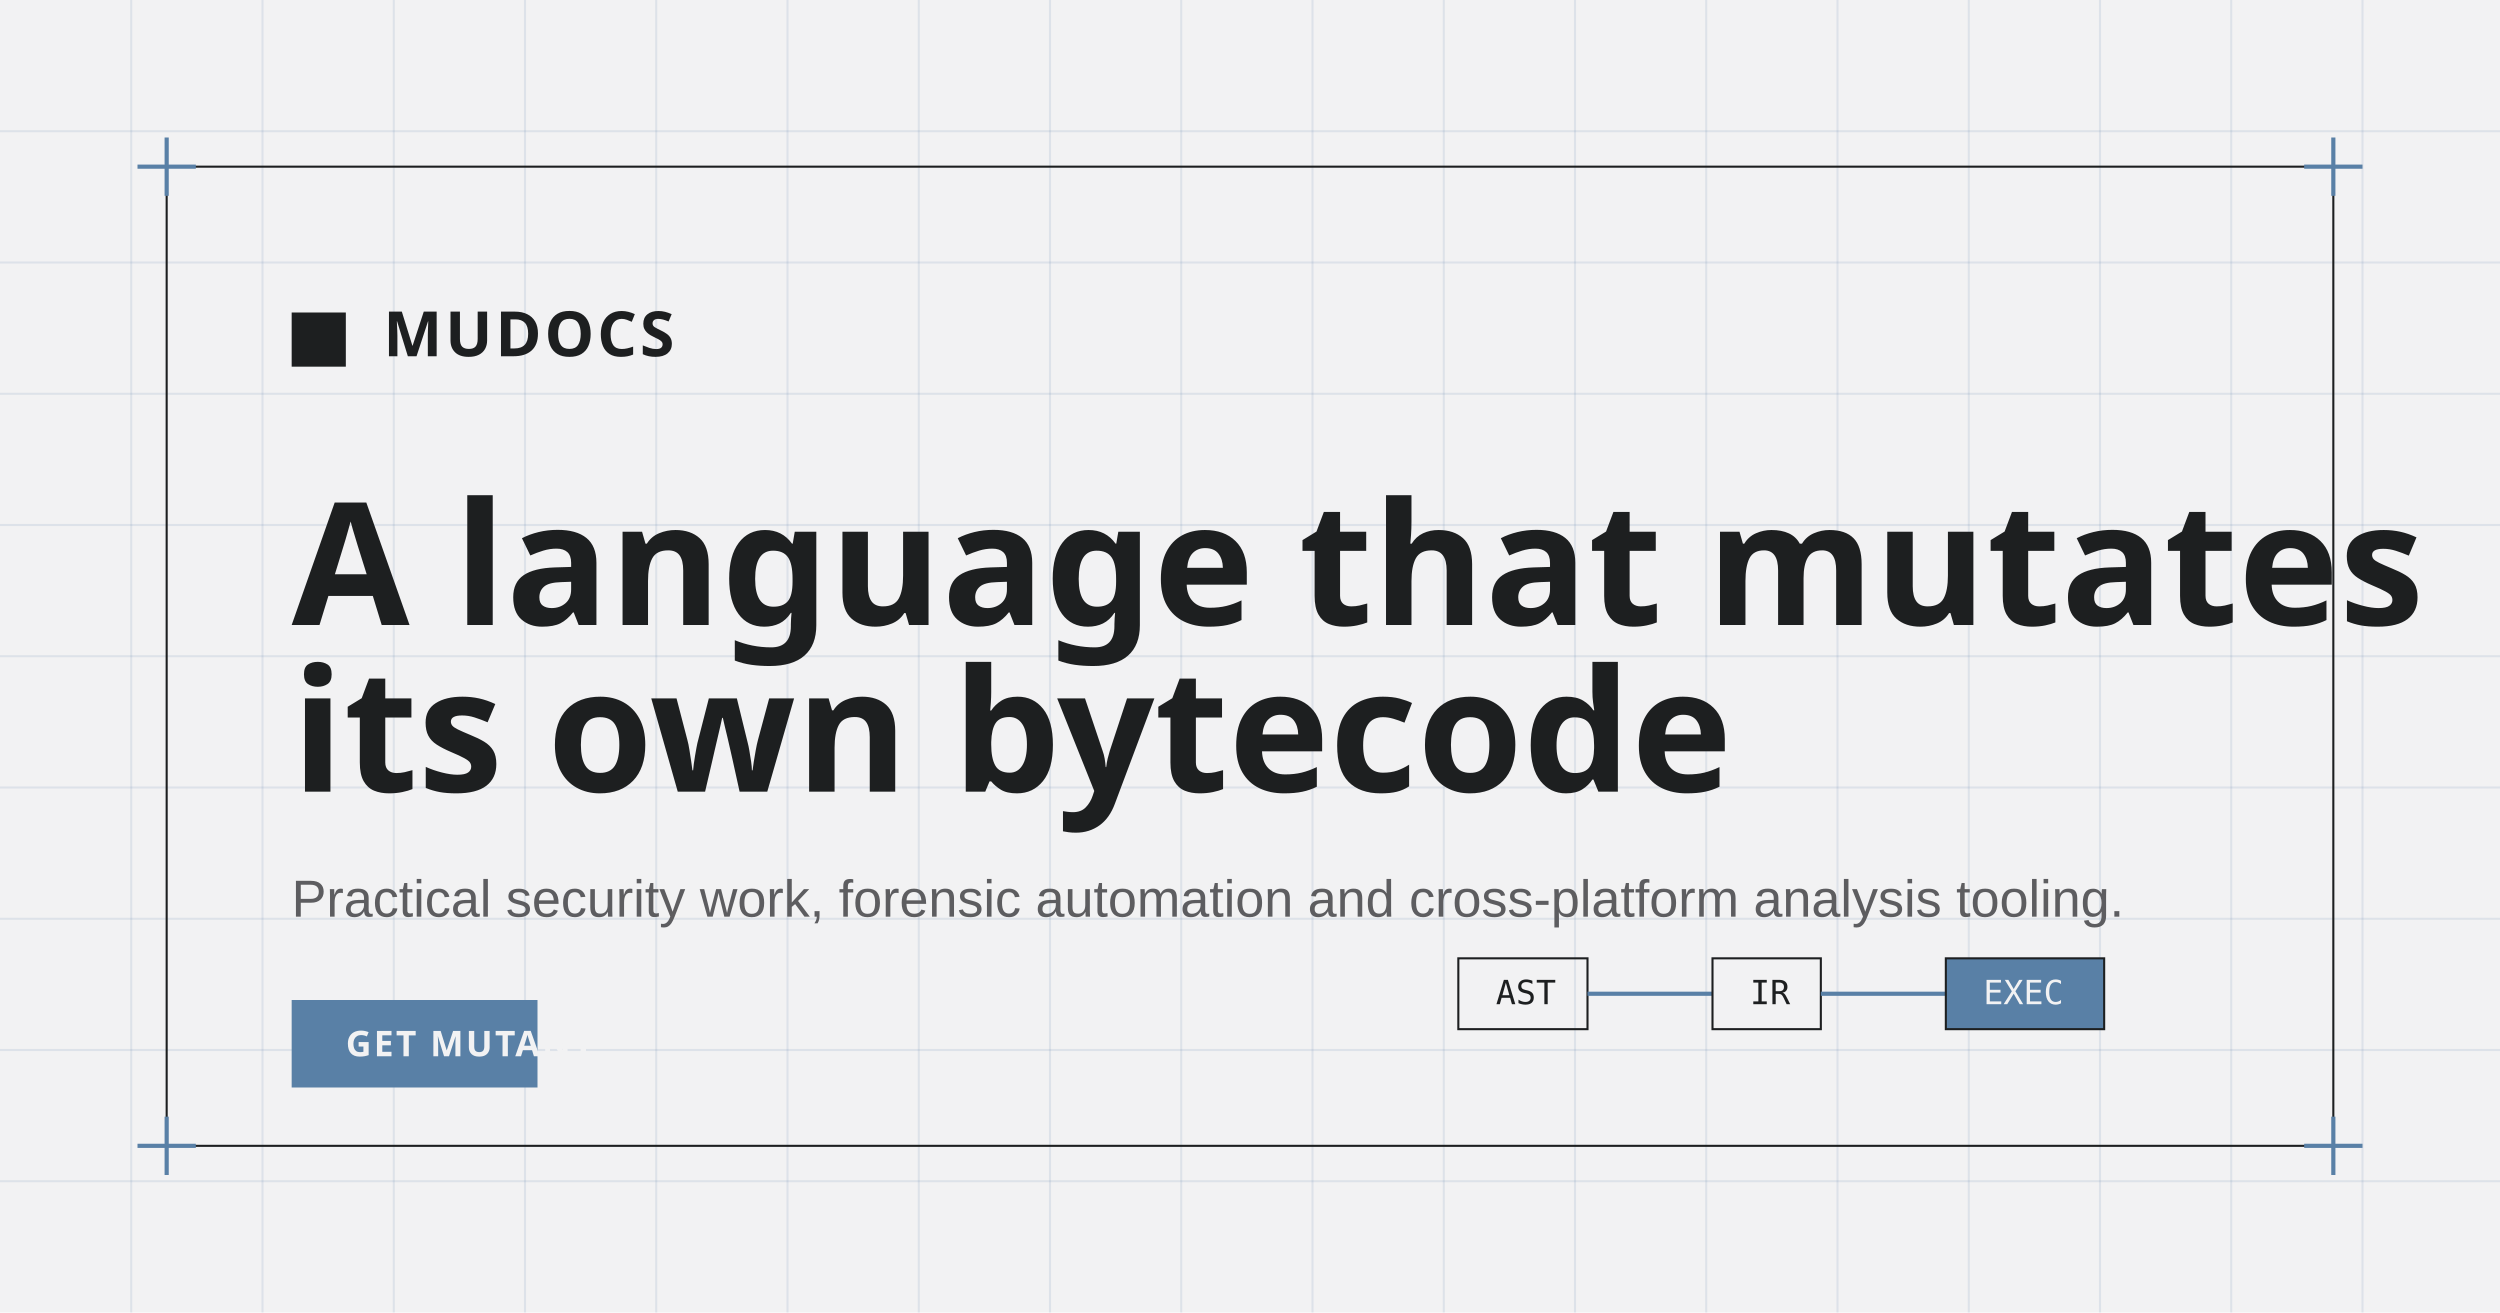
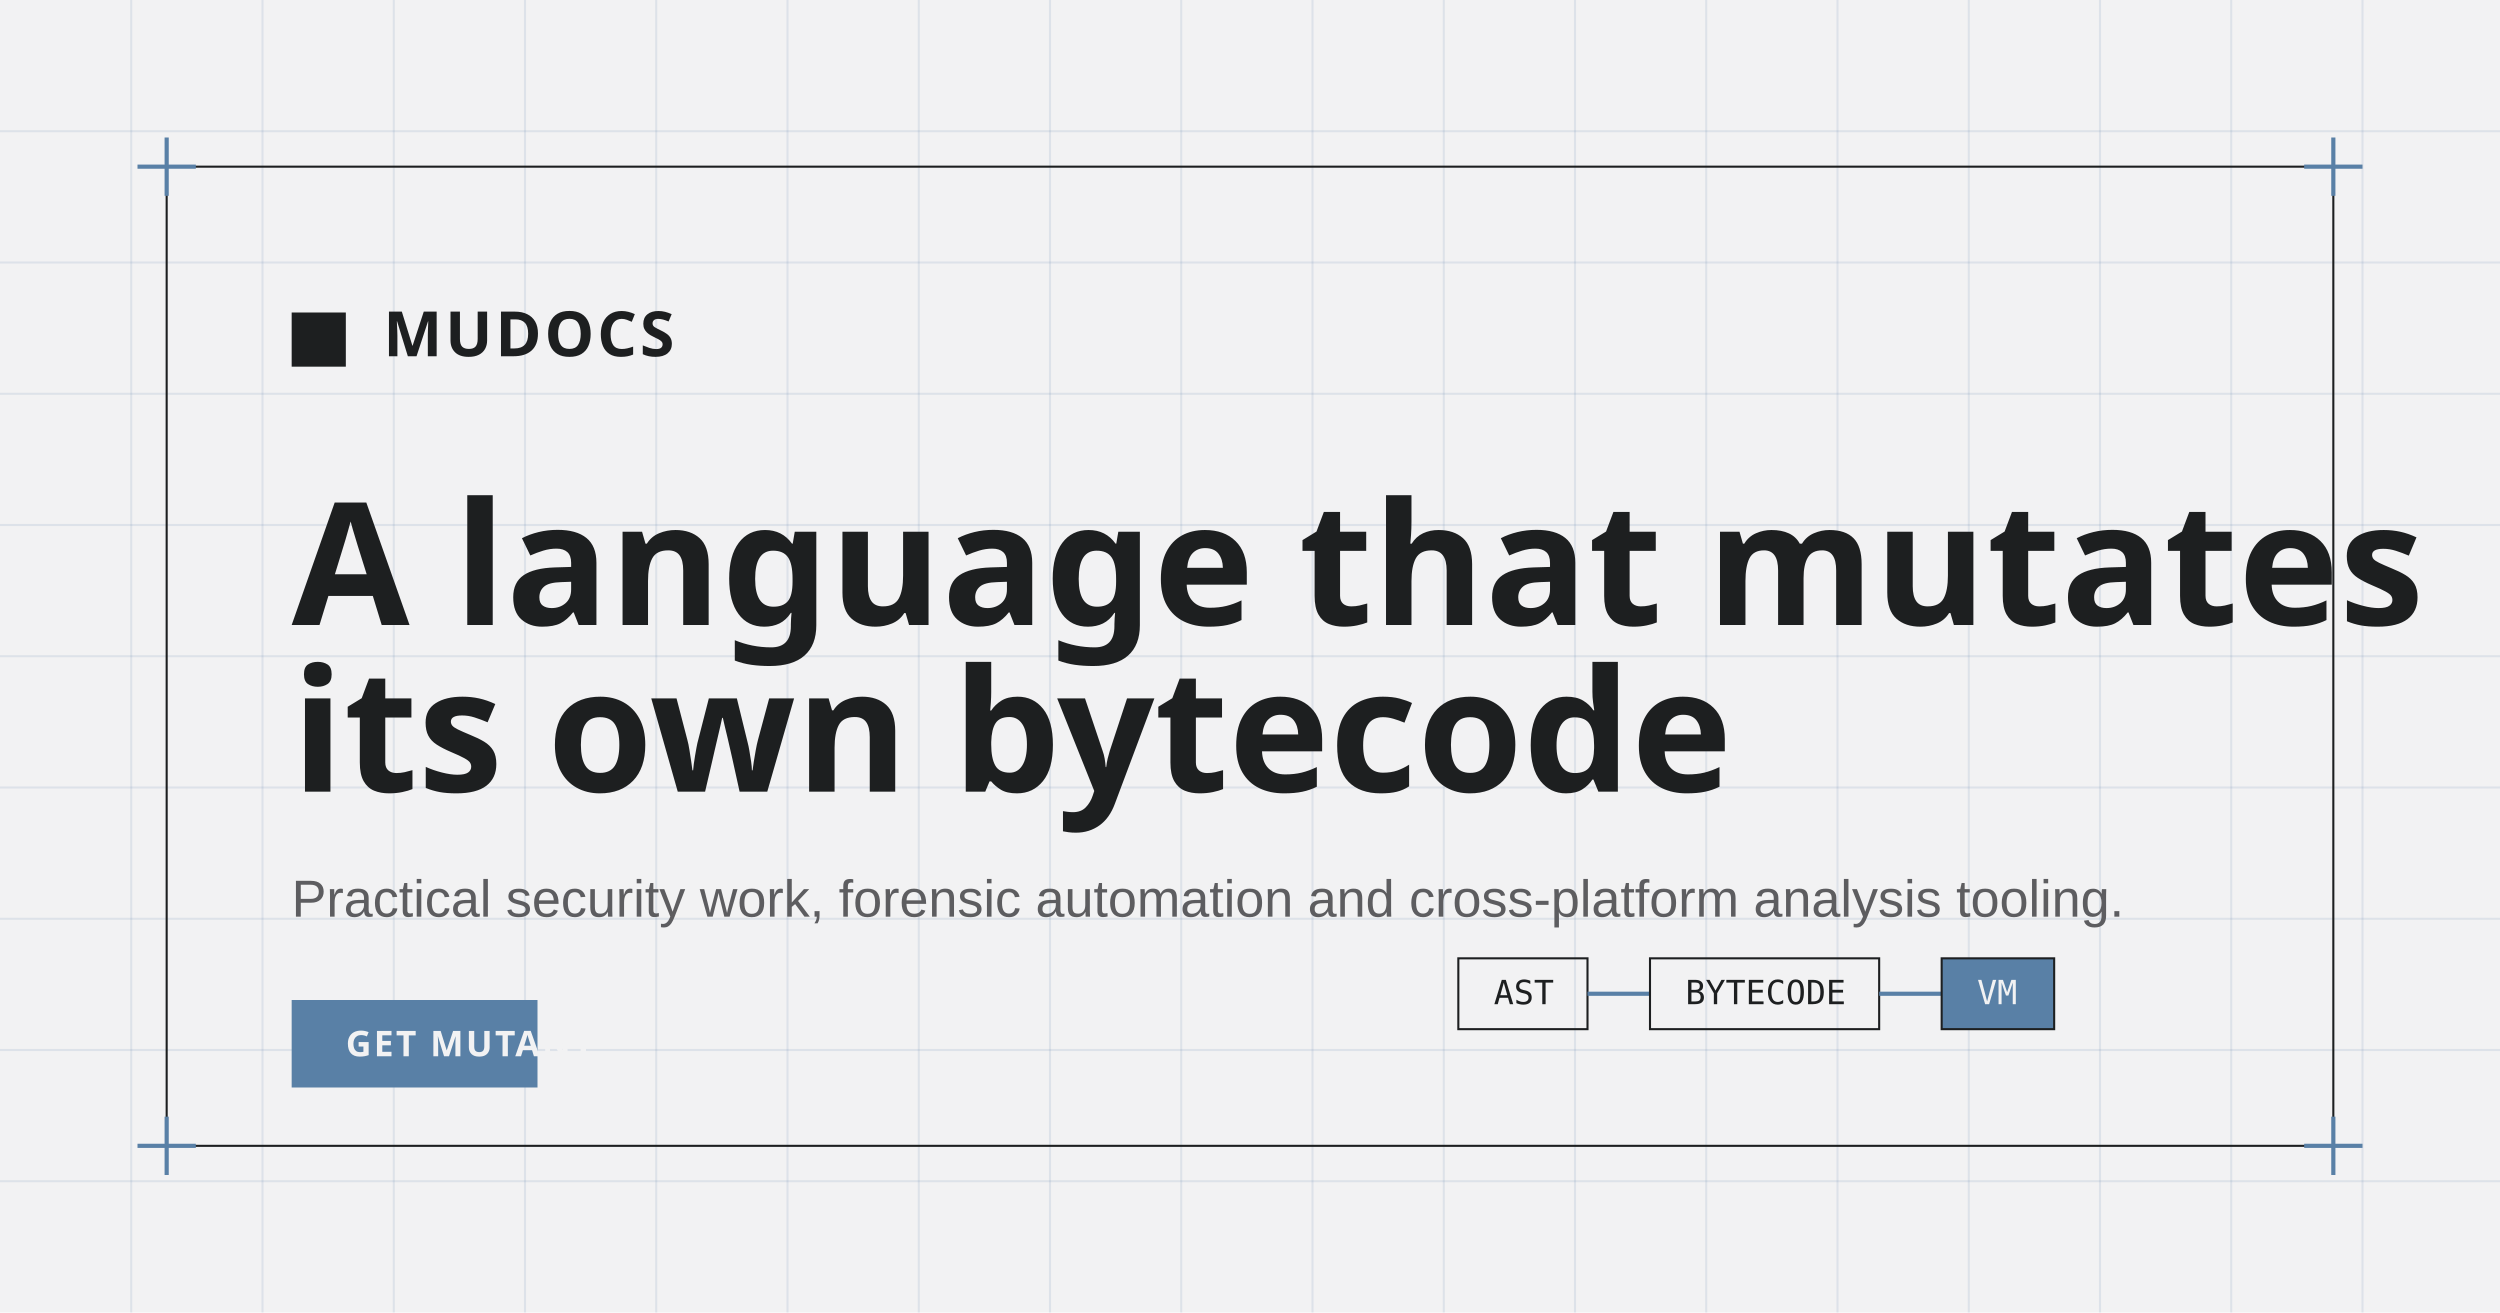
<svg xmlns="http://www.w3.org/2000/svg" width="1200" height="630" viewBox="0 0 1200 630" role="img" aria-label="mudocs — documentation for the Mutant language">
  <rect width="1200" height="630" fill="#f2f2f3" />
  <g stroke="#5980a6" stroke-opacity="0.14" stroke-width="1">
    <path d="M0 63h1200M0 126h1200M0 189h1200M0 252h1200M0 315h1200M0 378h1200M0 441h1200M0 504h1200M0 567h1200" />
    <path d="M63 0v630M126 0v630M189 0v630M252 0v630M315 0v630M378 0v630M441 0v630M504 0v630M567 0v630M630 0v630M693 0v630M756 0v630M819 0v630M882 0v630M945 0v630M1008 0v630M1071 0v630M1134 0v630" />
  </g>
  <g stroke="#1d1f20" stroke-width="1" fill="none">
    <rect x="80" y="80" width="1040" height="470" />
  </g>
  <g stroke="#5980a6" stroke-width="2">
    <path d="M80 66v28M66 80h28" />
    <path d="M1120 66v28M1106 80h28" />
    <path d="M80 536v28M66 550h28" />
    <path d="M1120 536v28M1106 550h28" />
  </g>
  <g transform="translate(140, 150)">
    <rect width="26" height="26" fill="#1d1f20" />
    <text x="44" y="21" font-family="'Barlow Condensed', 'Arial Narrow', sans-serif" font-size="30" font-weight="600" letter-spacing="1.4" fill="#1d1f20">MUDOCS</text>
  </g>
  <text x="140" y="300" font-family="'Barlow Condensed', 'Arial Narrow', sans-serif" font-size="82" font-weight="600" fill="#1d1f20">A language that mutates</text>
  <text x="140" y="380" font-family="'Barlow Condensed', 'Arial Narrow', sans-serif" font-size="82" font-weight="600" fill="#1d1f20">its own bytecode</text>
  <text x="140" y="440" font-family="'Barlow', Arial, sans-serif" font-size="25" fill="#5d5d60">Practical security work, forensic automation and cross-platform analysis tooling.</text>
  <g transform="translate(140, 480)">
    <rect width="118" height="42" fill="#5980a6" />
    <text x="26" y="27" font-family="'Barlow Condensed', 'Arial Narrow', sans-serif" font-size="17" font-weight="600" letter-spacing="1.1" fill="#f2f2f3">GET MUTANT</text>
  </g>
  <g transform="translate(700, 460)" font-family="ui-monospace, Menlo, monospace" font-size="16" fill="#1d1f20">
    <rect x="0" y="0" width="62" height="34" fill="none" stroke="#1d1f20" />
-     <text x="18" y="22">AST</text>
-     <line x1="62" y1="17" x2="122" y2="17" stroke="#5980a6" stroke-width="2" />
-     <rect x="122" y="0" width="52" height="34" fill="none" stroke="#1d1f20" />
-     <text x="140" y="22">IR</text>
-     <line x1="174" y1="17" x2="234" y2="17" stroke="#5980a6" stroke-width="2" />
-     <rect x="234" y="0" width="76" height="34" fill="#5980a6" stroke="#1d1f20" />
-     <text x="252" y="22" fill="#f2f2f3">EXEC</text>
+     <text x="17" y="22">AST</text>
+     <line x1="62" y1="17" x2="92" y2="17" stroke="#5980a6" stroke-width="2" />
+     <rect x="92" y="0" width="110" height="34" fill="none" stroke="#1d1f20" />
+     <text x="109" y="22">BYTECODE</text>
+     <line x1="202" y1="17" x2="232" y2="17" stroke="#5980a6" stroke-width="2" />
+     <rect x="232" y="0" width="54" height="34" fill="#5980a6" stroke="#1d1f20" />
+     <text x="249" y="22" fill="#f2f2f3">VM</text>
  </g>
</svg>
